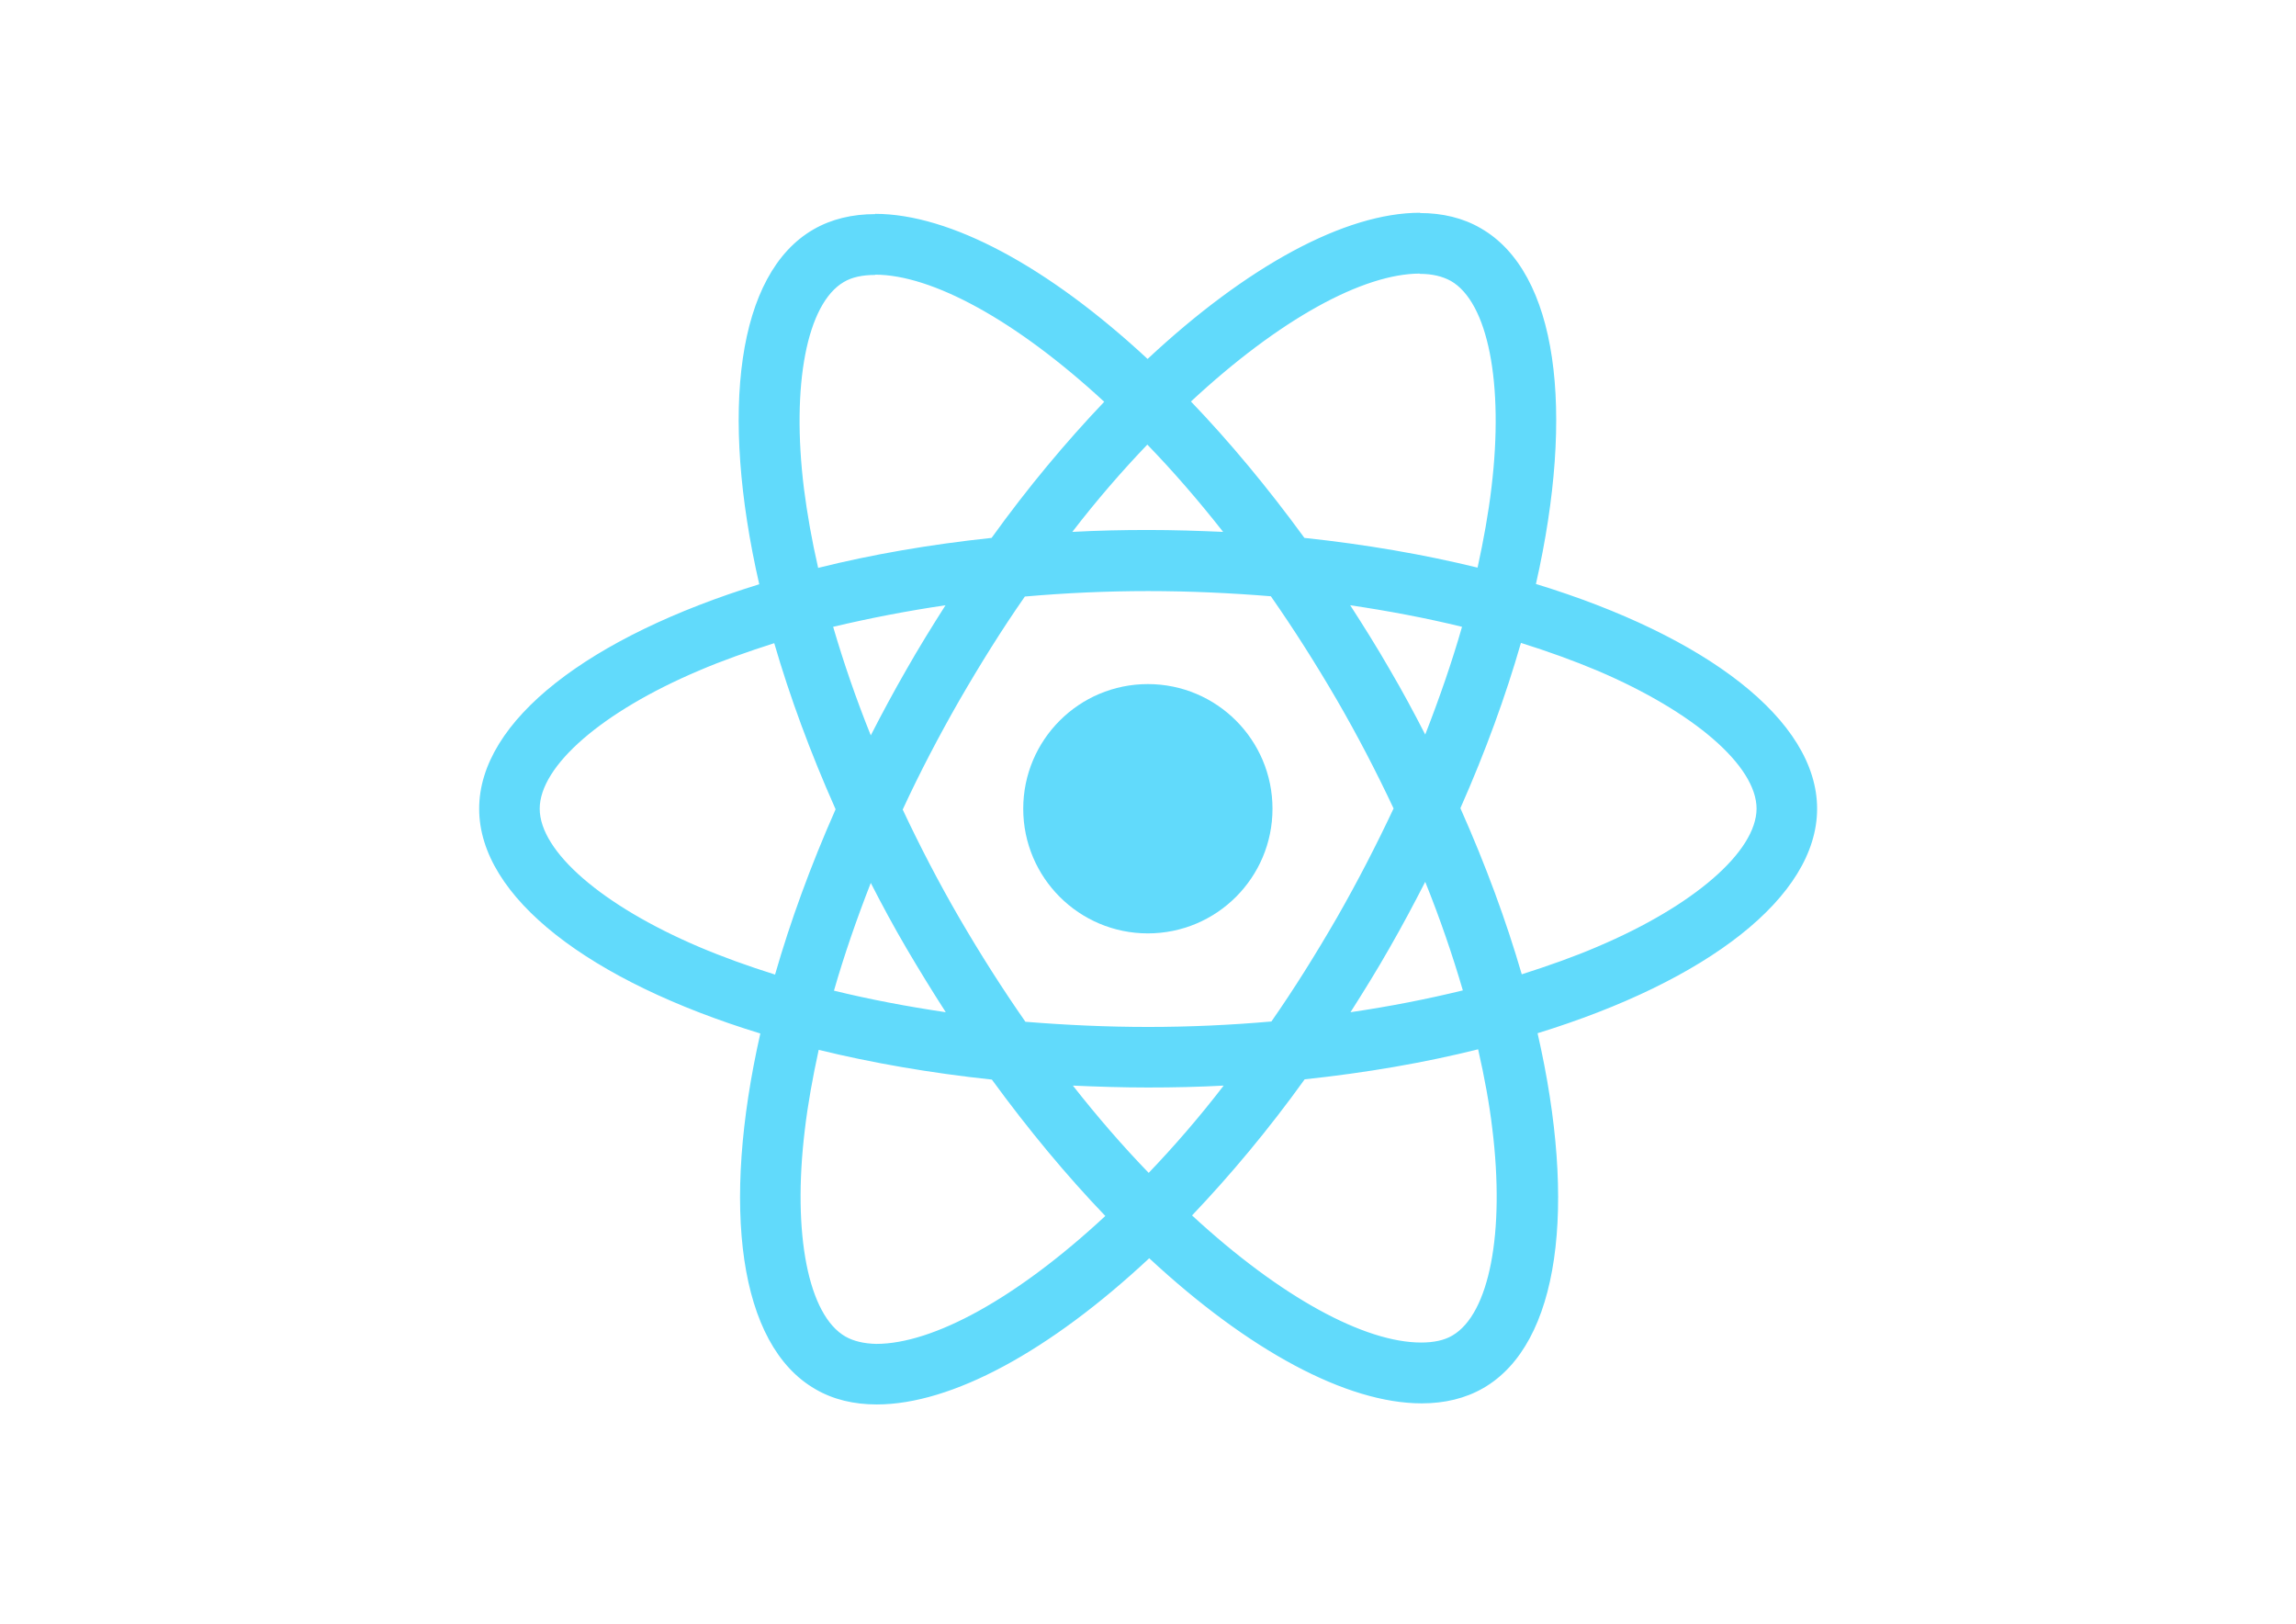
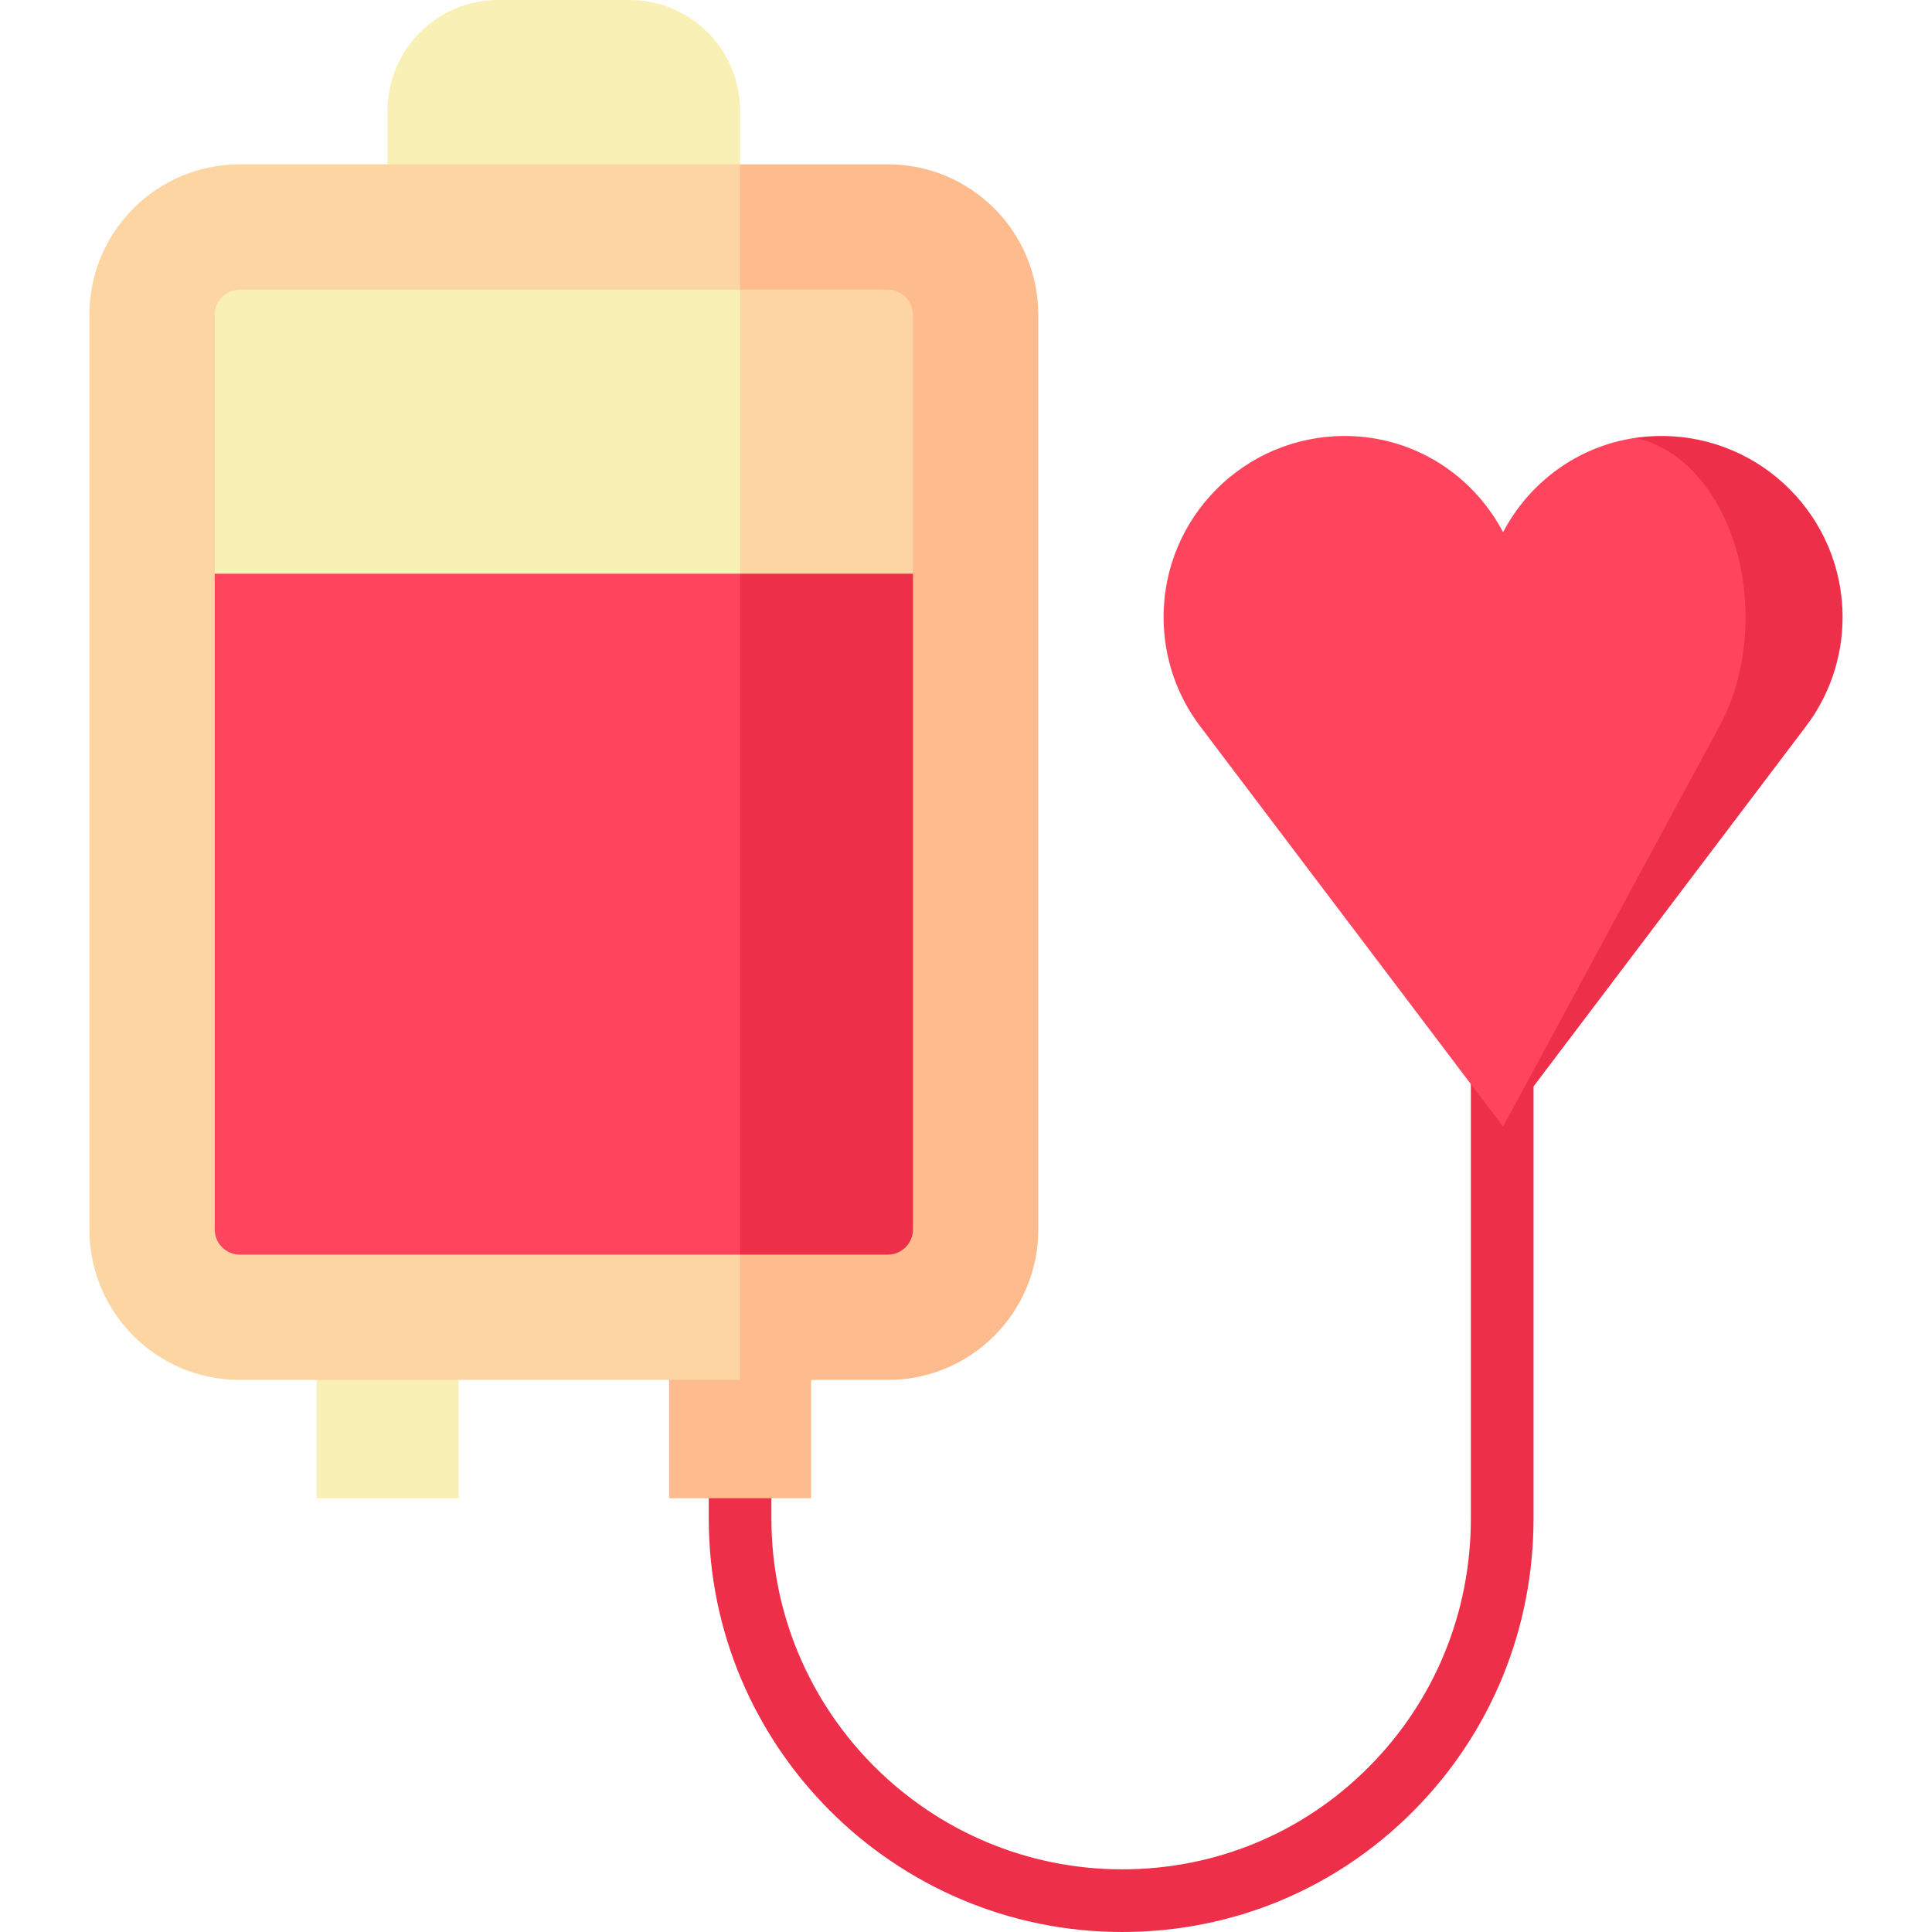
- <svg xmlns="http://www.w3.org/2000/svg" viewBox="0 0 841.9 595.3">
-   <g fill="#61DAFB">
-     <path d="M666.3 296.5c0-32.5-40.7-63.3-103.1-82.4 14.4-63.6 8-114.2-20.2-130.4-6.5-3.8-14.1-5.6-22.4-5.6v22.3c4.6 0 8.3.9 11.4 2.6 13.6 7.8 19.5 37.5 14.9 75.7-1.1 9.4-2.9 19.3-5.1 29.4-19.6-4.8-41-8.5-63.5-10.9-13.5-18.5-27.5-35.3-41.6-50 32.6-30.3 63.2-46.9 84-46.9V78c-27.5 0-63.5 19.6-99.9 53.6-36.4-33.8-72.4-53.2-99.9-53.2v22.3c20.7 0 51.4 16.5 84 46.6-14 14.7-28 31.4-41.3 49.9-22.6 2.4-44 6.1-63.6 11-2.3-10-4-19.7-5.2-29-4.7-38.2 1.1-67.9 14.6-75.8 3-1.8 6.9-2.6 11.5-2.6V78.5c-8.4 0-16 1.8-22.6 5.6-28.1 16.2-34.4 66.7-19.9 130.1-62.2 19.2-102.7 49.9-102.7 82.3 0 32.5 40.7 63.3 103.1 82.4-14.4 63.6-8 114.2 20.2 130.4 6.5 3.8 14.1 5.6 22.5 5.6 27.5 0 63.5-19.6 99.9-53.6 36.4 33.8 72.4 53.2 99.9 53.2 8.4 0 16-1.8 22.6-5.6 28.1-16.2 34.4-66.7 19.9-130.1 62-19.1 102.5-49.9 102.5-82.3zm-130.2-66.7c-3.7 12.9-8.3 26.2-13.5 39.5-4.1-8-8.4-16-13.1-24-4.6-8-9.5-15.8-14.4-23.4 14.2 2.1 27.9 4.7 41 7.9zm-45.8 106.5c-7.8 13.5-15.8 26.3-24.1 38.2-14.9 1.3-30 2-45.2 2-15.1 0-30.2-.7-45-1.9-8.3-11.9-16.4-24.6-24.2-38-7.6-13.1-14.5-26.4-20.8-39.8 6.2-13.4 13.2-26.8 20.7-39.9 7.8-13.5 15.8-26.3 24.1-38.2 14.9-1.3 30-2 45.2-2 15.1 0 30.2.7 45 1.9 8.3 11.9 16.4 24.6 24.2 38 7.6 13.1 14.5 26.4 20.8 39.8-6.3 13.4-13.2 26.8-20.7 39.9zm32.3-13c5.4 13.4 10 26.8 13.8 39.8-13.1 3.2-26.9 5.9-41.2 8 4.9-7.7 9.8-15.6 14.4-23.7 4.6-8 8.9-16.1 13-24.1zM421.2 430c-9.3-9.6-18.6-20.3-27.8-32 9 .4 18.2.7 27.5.7 9.4 0 18.7-.2 27.8-.7-9 11.7-18.3 22.4-27.5 32zm-74.4-58.9c-14.2-2.1-27.9-4.7-41-7.9 3.7-12.9 8.3-26.2 13.5-39.5 4.1 8 8.4 16 13.1 24 4.7 8 9.5 15.8 14.4 23.4zM420.7 163c9.3 9.6 18.6 20.3 27.8 32-9-.4-18.2-.7-27.5-.7-9.4 0-18.7.2-27.8.7 9-11.7 18.3-22.4 27.5-32zm-74 58.9c-4.9 7.7-9.8 15.6-14.4 23.7-4.6 8-8.9 16-13 24-5.4-13.4-10-26.8-13.8-39.8 13.1-3.1 26.9-5.8 41.2-7.9zm-90.5 125.2c-35.4-15.1-58.3-34.9-58.3-50.6 0-15.7 22.9-35.6 58.3-50.6 8.6-3.7 18-7 27.7-10.1 5.7 19.6 13.2 40 22.5 60.9-9.2 20.8-16.6 41.1-22.2 60.6-9.9-3.1-19.3-6.5-28-10.2zM310 490c-13.6-7.8-19.5-37.5-14.9-75.7 1.1-9.4 2.9-19.3 5.1-29.4 19.6 4.8 41 8.5 63.5 10.9 13.5 18.5 27.5 35.3 41.6 50-32.6 30.3-63.2 46.9-84 46.9-4.5-.1-8.3-1-11.3-2.7zm237.2-76.2c4.7 38.2-1.1 67.9-14.6 75.8-3 1.8-6.9 2.6-11.5 2.6-20.7 0-51.4-16.5-84-46.6 14-14.7 28-31.4 41.3-49.9 22.6-2.4 44-6.1 63.6-11 2.3 10.1 4.1 19.8 5.2 29.1zm38.5-66.7c-8.6 3.7-18 7-27.7 10.1-5.7-19.6-13.2-40-22.5-60.9 9.2-20.8 16.6-41.1 22.2-60.6 9.9 3.1 19.3 6.5 28.1 10.2 35.4 15.1 58.3 34.9 58.3 50.6-.1 15.7-23 35.6-58.4 50.6zM320.8 78.4z" />
-     <circle cx="420.9" cy="296.5" r="45.7" />
-     <path d="M520.5 78.1z" />
+ <svg xmlns="http://www.w3.org/2000/svg" version="1.1" id="Layer_1" x="0px" y="0px" viewBox="0 0 512 512" style="enable-background:new 0 0 512 512;" xml:space="preserve">
+   <path style="fill:#ED2F49;" d="M297.404,512c-60.422,0-109.577-49.156-109.577-109.577v-35.818h16.605v35.818  c0,51.265,41.707,92.971,92.971,92.971c24.797,0,48.042-9.671,65.451-27.231c17.371-17.524,26.939-40.871,26.939-65.741V268.14  H406.4v134.283c0,29.278-11.277,56.777-31.753,77.432C354.097,500.584,326.664,512,297.404,512z" />
+   <rect x="177.313" y="343.555" style="fill:#FEBB8E;" width="37.639" height="53.492" />
+   <g>
+     <rect x="83.902" y="343.555" style="fill:#F9F0B5;" width="37.639" height="53.492" />
+     <path style="fill:#F9F0B5;" d="M166.811,0h-34.776c-16.19,0-29.315,13.125-29.315,29.315v61.848h93.411V29.315   C196.13,13.125,183.002,0,166.811,0z" />
  </g>
+   <path style="fill:#FEBB8E;" d="M275.149,83.403v242.439c0,22.019-17.845,39.853-39.853,39.853H196.13l-77.492-161.072L196.13,43.55  h39.167C257.304,43.55,275.149,61.396,275.149,83.403z" />
+   <g>
+     <path style="fill:#FCD5A2;" d="M196.13,43.55v322.145H63.552c-22.019,0-39.853-17.834-39.853-39.853V83.403   c0-22.008,17.834-39.853,39.853-39.853C63.552,43.55,196.13,43.55,196.13,43.55z" />
+     <path style="fill:#FCD5A2;" d="M235.296,76.761c3.663,0,6.642,2.98,6.642,6.642v68.636l-83.868,76.065l38.06-151.343H235.296z" />
+   </g>
+   <path style="fill:#F9F0B5;" d="M63.553,76.761c-3.663,0-6.642,2.98-6.642,6.642v68.636l139.22,76.065V76.761H63.553z" />
+   <path style="fill:#ED2F49;" d="M440.29,115.539c-2.377,0-4.707,0.178-6.984,0.515L398.33,298.583l80.267-106.093  c6.089-8.047,9.703-18.071,9.703-28.94C488.301,137.034,466.806,115.539,440.29,115.539z" />
+   <path style="fill:#FF455E;" d="M433.305,116.053c-15.267,2.256-28.047,11.799-34.974,24.99  c-6.928-13.191-19.707-22.734-34.975-24.99c-2.277-0.337-4.607-0.515-6.984-0.515c-26.516,0-48.011,21.495-48.011,48.011  c0,10.869,3.613,20.893,9.703,28.94l80.267,106.093l57.334-106.093c4.349-8.047,6.93-18.071,6.93-28.94  C462.594,139.415,449.873,119.445,433.305,116.053z" />
+   <path style="fill:#ED2F49;" d="M241.939,152.039v173.803c0,3.664-2.978,6.642-6.642,6.642H196.13l-53.824-90.223l53.824-90.223  H241.939z" />
+   <path style="fill:#FF455E;" d="M196.13,152.039v180.445H63.552c-0.232,0-0.454-0.011-0.675-0.033  c-3.354-0.343-5.967-3.177-5.967-6.609V152.039H196.13z" />
+   <g>
+ </g>
+   <g>
+ </g>
+   <g>
+ </g>
+   <g>
+ </g>
+   <g>
+ </g>
+   <g>
+ </g>
+   <g>
+ </g>
+   <g>
+ </g>
+   <g>
+ </g>
+   <g>
+ </g>
+   <g>
+ </g>
+   <g>
+ </g>
+   <g>
+ </g>
+   <g>
+ </g>
+   <g>
+ </g>
</svg>
